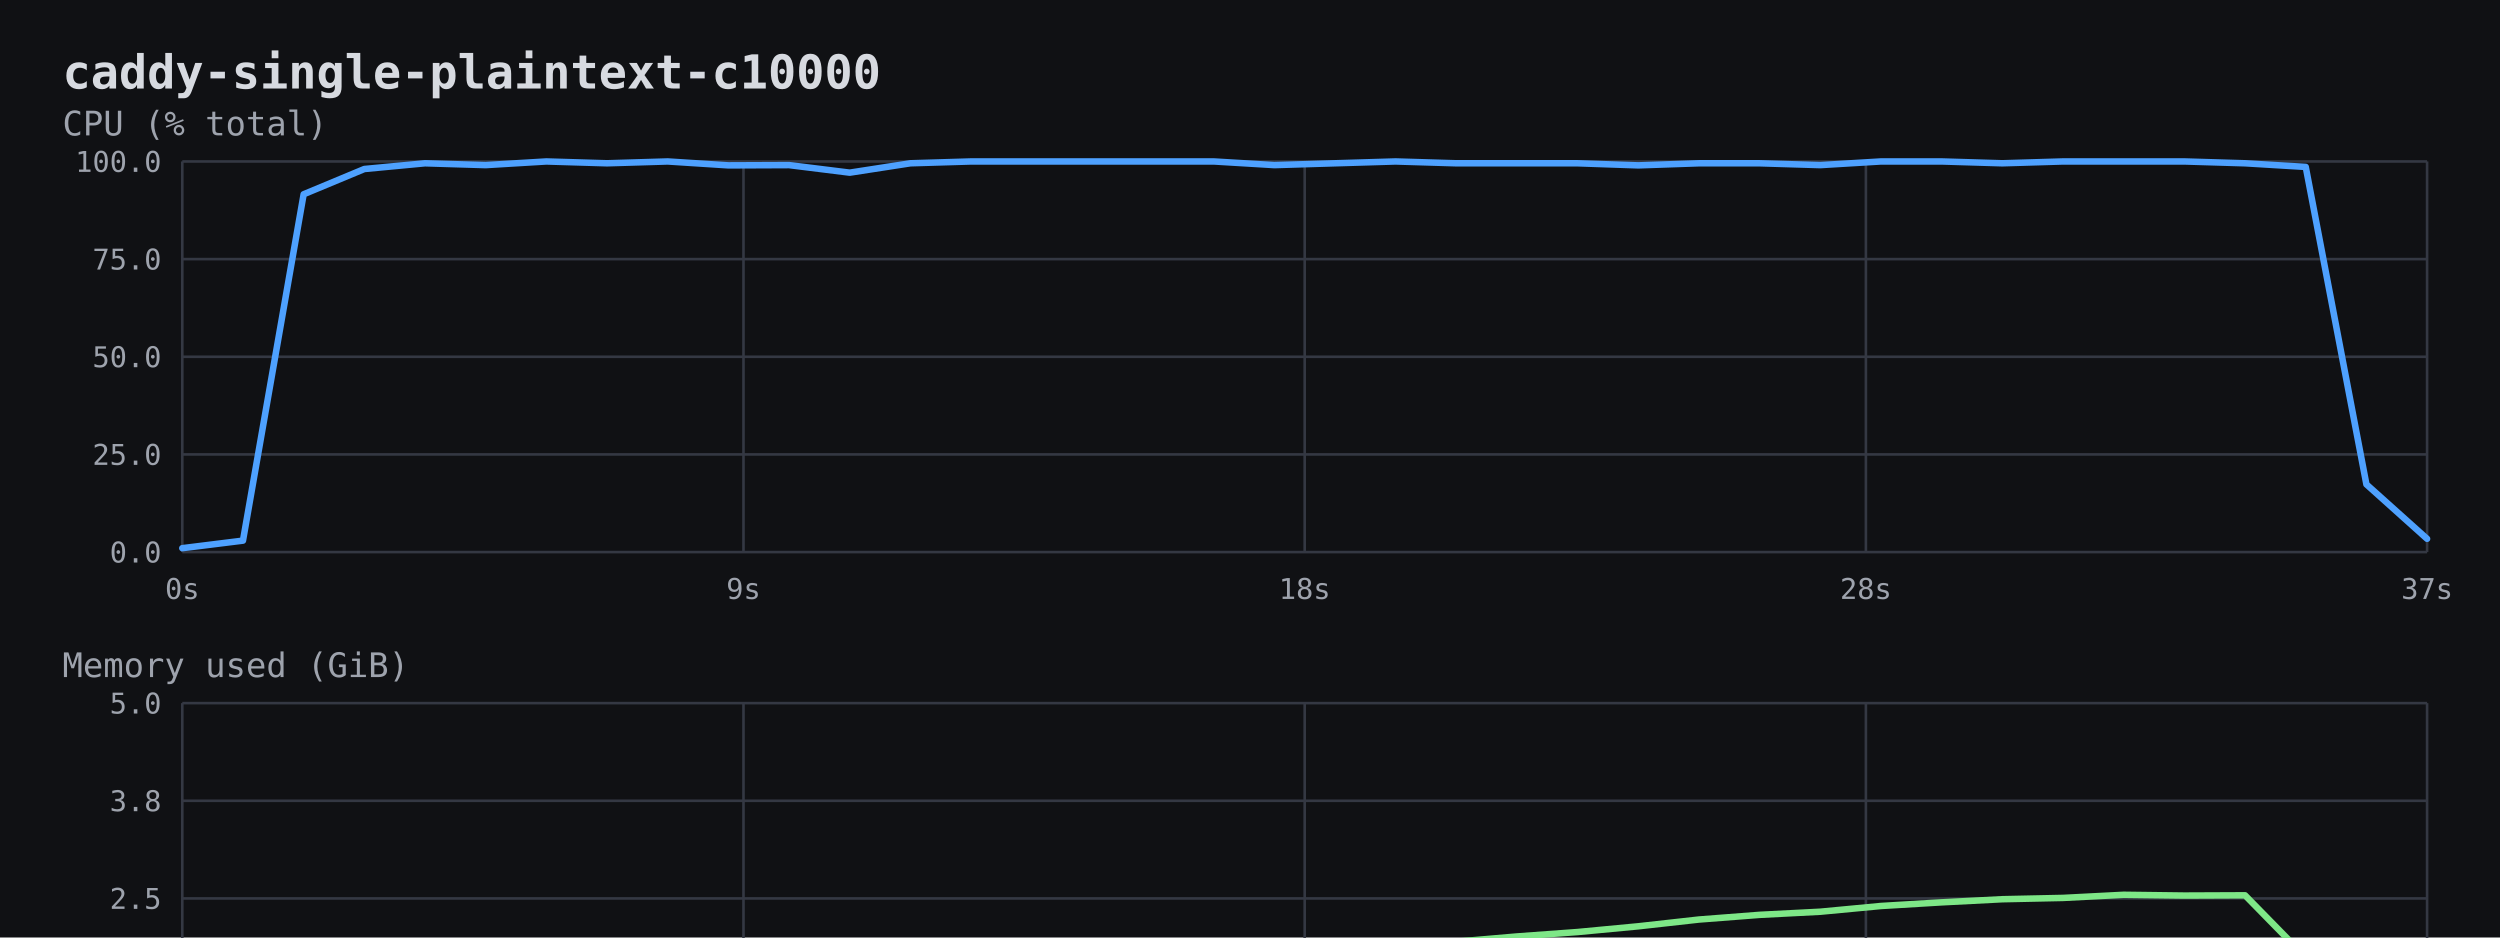
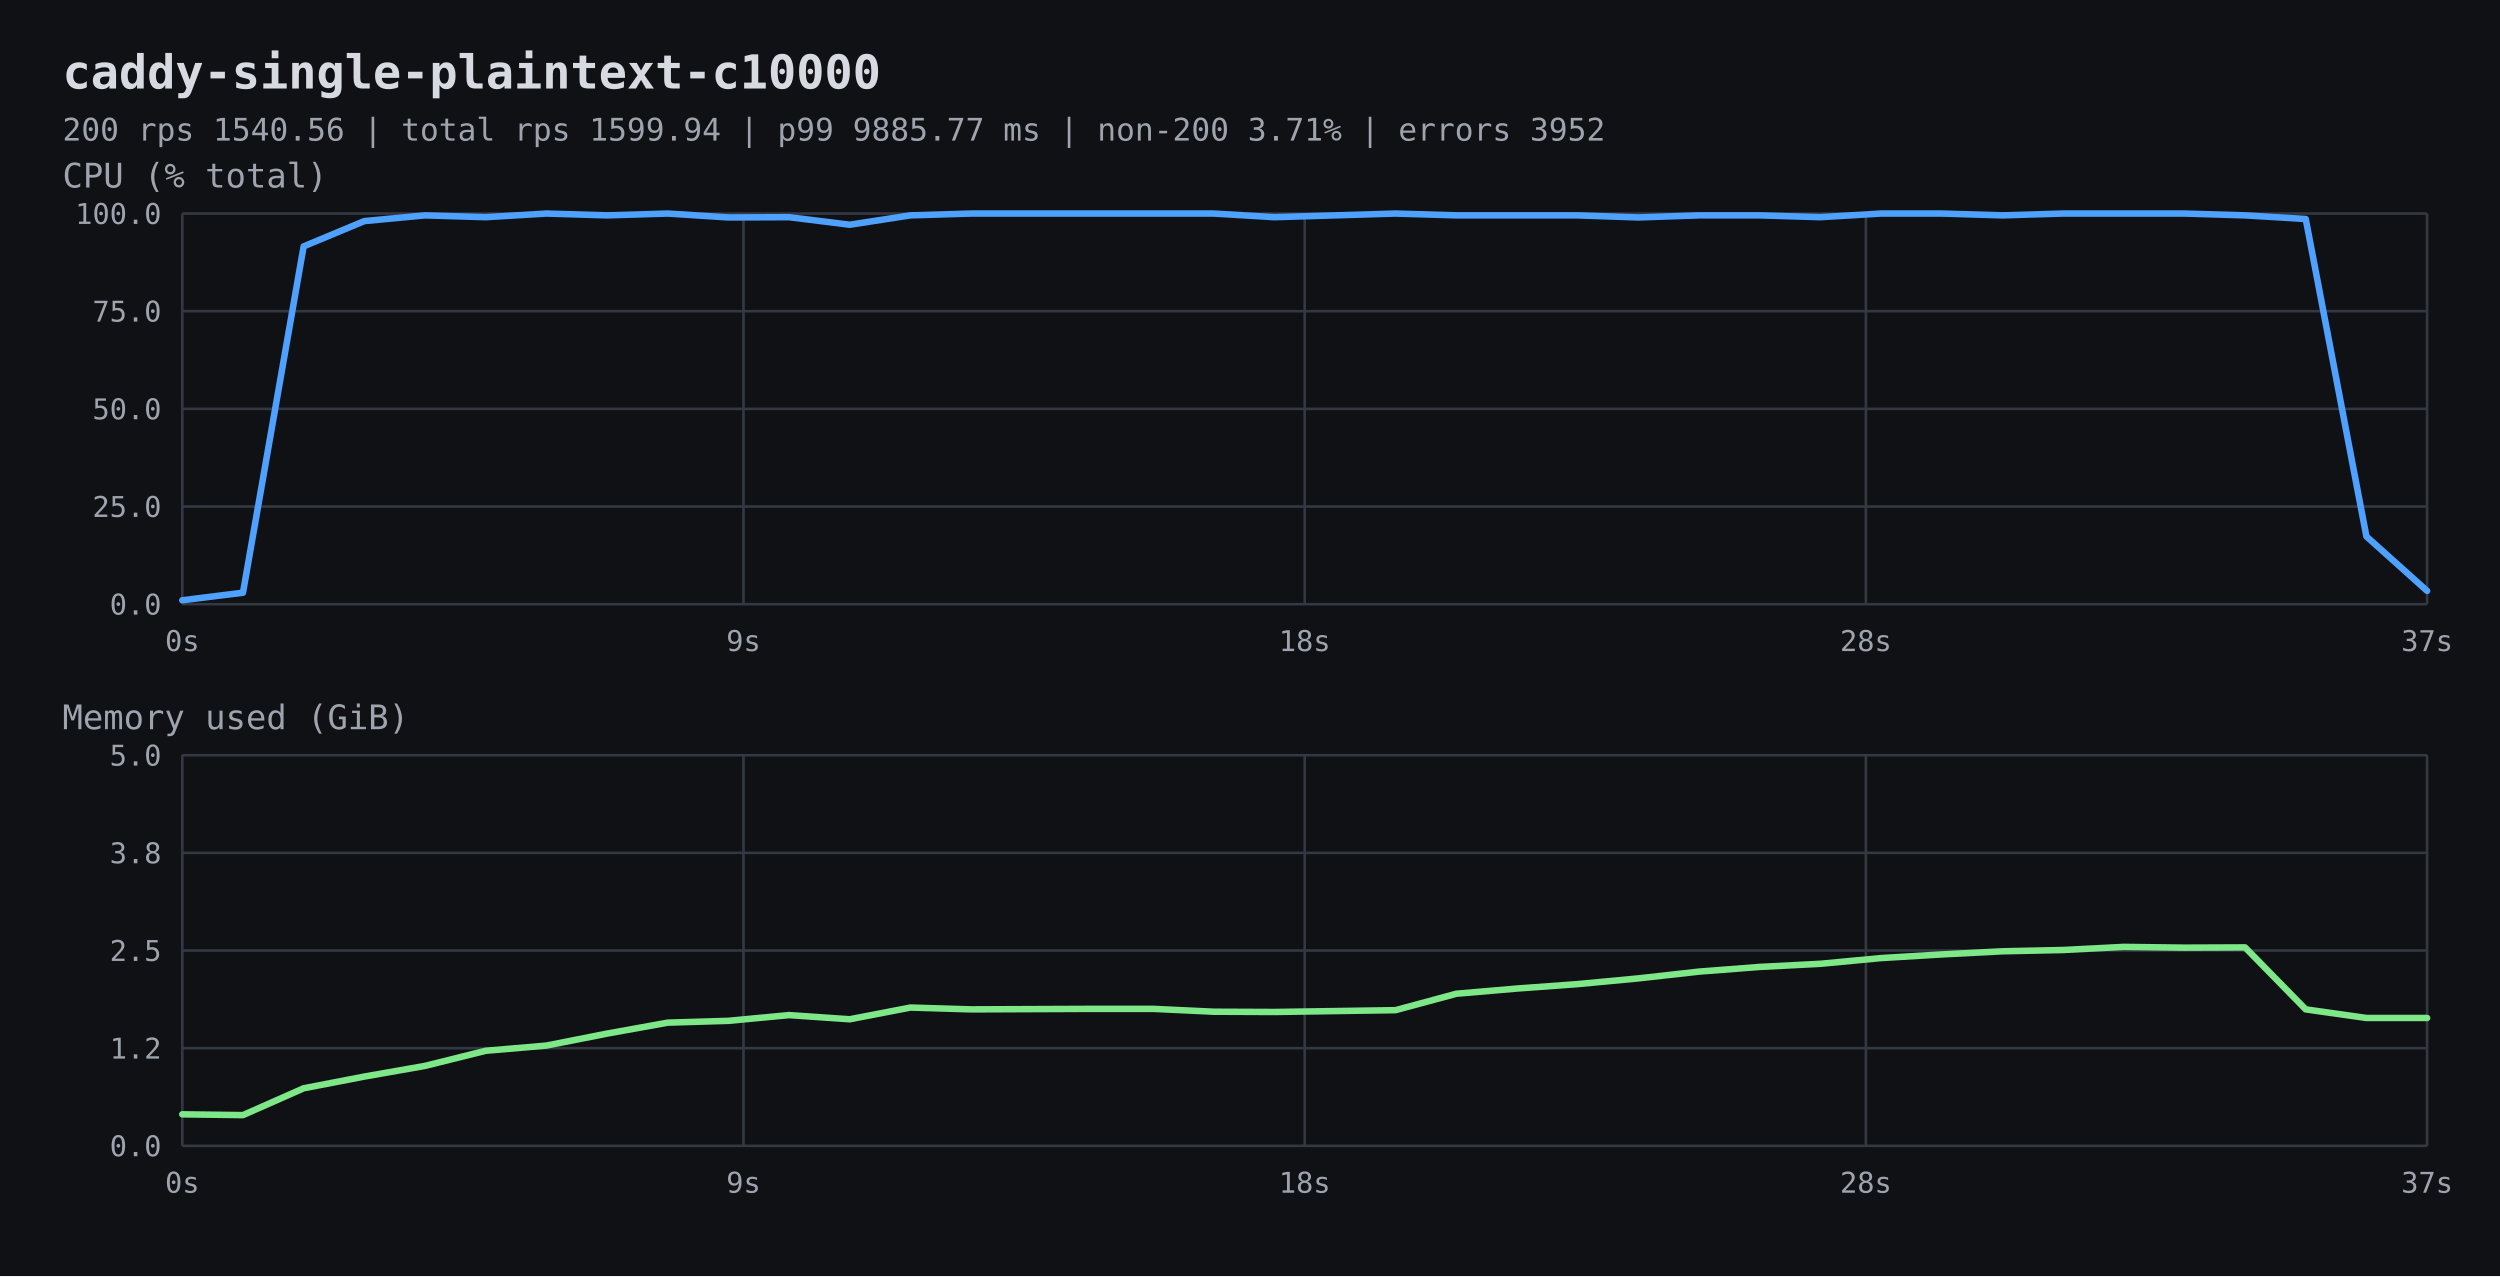
- <svg xmlns="http://www.w3.org/2000/svg" width="960" height="360" viewBox="0 0 960 360">
+ <svg xmlns="http://www.w3.org/2000/svg" width="960" height="490" viewBox="0 0 960 490">
  <rect width="100%" height="100%" fill="#101114" />
  <text x="24" y="34" fill="#d7dae0" font-family="ui-monospace, SFMono-Regular, Menlo, monospace" font-size="18" font-weight="700">caddy-single-plaintext-c10000</text>
-   <text x="24" y="52.0" fill="#9ea3ad" font-family="ui-monospace, SFMono-Regular, Menlo, monospace" font-size="13">CPU (% total)</text>
-   <line x1="70.0" y1="62.0" x2="932.0" y2="62.0" stroke="#343843" stroke-width="1" />
-   <text x="62.0" y="66.0" fill="#9ea3ad" font-family="ui-monospace, SFMono-Regular, Menlo, monospace" font-size="11" text-anchor="end">100.0</text>
-   <line x1="70.0" y1="99.5" x2="932.0" y2="99.5" stroke="#343843" stroke-width="1" />
-   <text x="62.0" y="103.5" fill="#9ea3ad" font-family="ui-monospace, SFMono-Regular, Menlo, monospace" font-size="11" text-anchor="end">75.0</text>
-   <line x1="70.0" y1="137.0" x2="932.0" y2="137.0" stroke="#343843" stroke-width="1" />
-   <text x="62.0" y="141.0" fill="#9ea3ad" font-family="ui-monospace, SFMono-Regular, Menlo, monospace" font-size="11" text-anchor="end">50.0</text>
-   <line x1="70.0" y1="174.5" x2="932.0" y2="174.5" stroke="#343843" stroke-width="1" />
-   <text x="62.0" y="178.5" fill="#9ea3ad" font-family="ui-monospace, SFMono-Regular, Menlo, monospace" font-size="11" text-anchor="end">25.0</text>
-   <line x1="70.0" y1="212.0" x2="932.0" y2="212.0" stroke="#343843" stroke-width="1" />
-   <text x="62.0" y="216.0" fill="#9ea3ad" font-family="ui-monospace, SFMono-Regular, Menlo, monospace" font-size="11" text-anchor="end">0.0</text>
-   <line x1="70.0" y1="62.0" x2="70.0" y2="212.0" stroke="#343843" stroke-width="1" />
-   <text x="70.0" y="230.0" fill="#9ea3ad" font-family="ui-monospace, SFMono-Regular, Menlo, monospace" font-size="11" text-anchor="middle">0s</text>
-   <line x1="285.5" y1="62.0" x2="285.5" y2="212.0" stroke="#343843" stroke-width="1" />
-   <text x="285.5" y="230.0" fill="#9ea3ad" font-family="ui-monospace, SFMono-Regular, Menlo, monospace" font-size="11" text-anchor="middle">9s</text>
-   <line x1="501.0" y1="62.0" x2="501.0" y2="212.0" stroke="#343843" stroke-width="1" />
-   <text x="501.0" y="230.0" fill="#9ea3ad" font-family="ui-monospace, SFMono-Regular, Menlo, monospace" font-size="11" text-anchor="middle">18s</text>
-   <line x1="716.5" y1="62.0" x2="716.5" y2="212.0" stroke="#343843" stroke-width="1" />
-   <text x="716.5" y="230.0" fill="#9ea3ad" font-family="ui-monospace, SFMono-Regular, Menlo, monospace" font-size="11" text-anchor="middle">28s</text>
-   <line x1="932.0" y1="62.0" x2="932.0" y2="212.0" stroke="#343843" stroke-width="1" />
-   <text x="932.0" y="230.0" fill="#9ea3ad" font-family="ui-monospace, SFMono-Regular, Menlo, monospace" font-size="11" text-anchor="middle">37s</text>
-   <path d="M 70.0 210.5 L 93.3 207.6 L 116.6 74.6 L 139.9 64.9 L 163.2 62.7 L 186.5 63.4 L 209.8 62.0 L 233.1 62.7 L 256.4 62.0 L 279.7 63.5 L 303.0 63.4 L 326.3 66.3 L 349.6 62.7 L 372.9 62.0 L 396.2 62.0 L 419.5 62.0 L 442.8 62.0 L 466.1 62.0 L 489.4 63.4 L 535.9 62.0 L 559.2 62.7 L 582.5 62.7 L 605.8 62.7 L 629.1 63.5 L 652.4 62.7 L 675.7 62.7 L 699.0 63.4 L 722.3 62.0 L 745.6 62.0 L 768.9 62.7 L 792.2 62.0 L 815.5 62.0 L 838.8 62.0 L 862.1 62.7 L 885.4 64.1 L 908.7 186.0 L 932.0 206.9" fill="none" stroke="#4ea1ff" stroke-width="2.5" stroke-linejoin="round" stroke-linecap="round" />
-   <text x="24" y="260.0" fill="#9ea3ad" font-family="ui-monospace, SFMono-Regular, Menlo, monospace" font-size="13">Memory used (GiB)</text>
-   <line x1="70.0" y1="270.0" x2="932.0" y2="270.0" stroke="#343843" stroke-width="1" />
-   <text x="62.0" y="274.0" fill="#9ea3ad" font-family="ui-monospace, SFMono-Regular, Menlo, monospace" font-size="11" text-anchor="end">5.0</text>
-   <line x1="70.0" y1="307.5" x2="932.0" y2="307.5" stroke="#343843" stroke-width="1" />
-   <text x="62.0" y="311.5" fill="#9ea3ad" font-family="ui-monospace, SFMono-Regular, Menlo, monospace" font-size="11" text-anchor="end">3.8</text>
-   <line x1="70.0" y1="345.0" x2="932.0" y2="345.0" stroke="#343843" stroke-width="1" />
-   <text x="62.0" y="349.0" fill="#9ea3ad" font-family="ui-monospace, SFMono-Regular, Menlo, monospace" font-size="11" text-anchor="end">2.5</text>
-   <line x1="70.0" y1="382.5" x2="932.0" y2="382.5" stroke="#343843" stroke-width="1" />
-   <text x="62.0" y="386.5" fill="#9ea3ad" font-family="ui-monospace, SFMono-Regular, Menlo, monospace" font-size="11" text-anchor="end">1.2</text>
-   <line x1="70.0" y1="420.0" x2="932.0" y2="420.0" stroke="#343843" stroke-width="1" />
-   <text x="62.0" y="424.0" fill="#9ea3ad" font-family="ui-monospace, SFMono-Regular, Menlo, monospace" font-size="11" text-anchor="end">0.0</text>
-   <line x1="70.0" y1="270.0" x2="70.0" y2="420.0" stroke="#343843" stroke-width="1" />
-   <text x="70.0" y="438.0" fill="#9ea3ad" font-family="ui-monospace, SFMono-Regular, Menlo, monospace" font-size="11" text-anchor="middle">0s</text>
-   <line x1="285.5" y1="270.0" x2="285.5" y2="420.0" stroke="#343843" stroke-width="1" />
-   <text x="285.5" y="438.0" fill="#9ea3ad" font-family="ui-monospace, SFMono-Regular, Menlo, monospace" font-size="11" text-anchor="middle">9s</text>
-   <line x1="501.0" y1="270.0" x2="501.0" y2="420.0" stroke="#343843" stroke-width="1" />
-   <text x="501.0" y="438.0" fill="#9ea3ad" font-family="ui-monospace, SFMono-Regular, Menlo, monospace" font-size="11" text-anchor="middle">18s</text>
-   <line x1="716.5" y1="270.0" x2="716.5" y2="420.0" stroke="#343843" stroke-width="1" />
-   <text x="716.5" y="438.0" fill="#9ea3ad" font-family="ui-monospace, SFMono-Regular, Menlo, monospace" font-size="11" text-anchor="middle">28s</text>
-   <line x1="932.0" y1="270.0" x2="932.0" y2="420.0" stroke="#343843" stroke-width="1" />
-   <text x="932.0" y="438.0" fill="#9ea3ad" font-family="ui-monospace, SFMono-Regular, Menlo, monospace" font-size="11" text-anchor="middle">37s</text>
-   <path d="M 70.0 407.9 L 93.3 408.2 L 116.6 397.9 L 139.9 393.4 L 163.2 389.3 L 186.5 383.5 L 209.8 381.5 L 233.1 376.9 L 256.4 372.7 L 279.7 372.0 L 303.0 369.8 L 326.3 371.4 L 349.6 366.9 L 372.9 367.6 L 396.2 367.5 L 419.5 367.4 L 442.8 367.4 L 466.1 368.5 L 489.4 368.6 L 535.9 367.9 L 559.2 361.6 L 582.5 359.6 L 605.8 357.9 L 629.1 355.7 L 652.4 353.1 L 675.7 351.3 L 699.0 350.1 L 722.3 347.9 L 745.6 346.5 L 768.9 345.3 L 792.2 344.8 L 815.5 343.6 L 838.8 343.9 L 862.1 343.8 L 885.4 367.6 L 908.7 370.9 L 932.0 370.9" fill="none" stroke="#7ee787" stroke-width="2.5" stroke-linejoin="round" stroke-linecap="round" />
+   <text x="24" y="54" fill="#9ea3ad" font-family="ui-monospace, SFMono-Regular, Menlo, monospace" font-size="12">200 rps 1540.56 | total rps 1599.94 | p99 9885.77 ms | non-200 3.71% | errors 3952</text>
+   <text x="24" y="72.0" fill="#9ea3ad" font-family="ui-monospace, SFMono-Regular, Menlo, monospace" font-size="13">CPU (% total)</text>
+   <line x1="70.0" y1="82.0" x2="932.0" y2="82.0" stroke="#343843" stroke-width="1" />
+   <text x="62.0" y="86.0" fill="#9ea3ad" font-family="ui-monospace, SFMono-Regular, Menlo, monospace" font-size="11" text-anchor="end">100.0</text>
+   <line x1="70.0" y1="119.5" x2="932.0" y2="119.5" stroke="#343843" stroke-width="1" />
+   <text x="62.0" y="123.5" fill="#9ea3ad" font-family="ui-monospace, SFMono-Regular, Menlo, monospace" font-size="11" text-anchor="end">75.0</text>
+   <line x1="70.0" y1="157.0" x2="932.0" y2="157.0" stroke="#343843" stroke-width="1" />
+   <text x="62.0" y="161.0" fill="#9ea3ad" font-family="ui-monospace, SFMono-Regular, Menlo, monospace" font-size="11" text-anchor="end">50.0</text>
+   <line x1="70.0" y1="194.5" x2="932.0" y2="194.5" stroke="#343843" stroke-width="1" />
+   <text x="62.0" y="198.5" fill="#9ea3ad" font-family="ui-monospace, SFMono-Regular, Menlo, monospace" font-size="11" text-anchor="end">25.0</text>
+   <line x1="70.0" y1="232.0" x2="932.0" y2="232.0" stroke="#343843" stroke-width="1" />
+   <text x="62.0" y="236.0" fill="#9ea3ad" font-family="ui-monospace, SFMono-Regular, Menlo, monospace" font-size="11" text-anchor="end">0.0</text>
+   <line x1="70.0" y1="82.0" x2="70.0" y2="232.0" stroke="#343843" stroke-width="1" />
+   <text x="70.0" y="250.0" fill="#9ea3ad" font-family="ui-monospace, SFMono-Regular, Menlo, monospace" font-size="11" text-anchor="middle">0s</text>
+   <line x1="285.5" y1="82.0" x2="285.5" y2="232.0" stroke="#343843" stroke-width="1" />
+   <text x="285.5" y="250.0" fill="#9ea3ad" font-family="ui-monospace, SFMono-Regular, Menlo, monospace" font-size="11" text-anchor="middle">9s</text>
+   <line x1="501.0" y1="82.0" x2="501.0" y2="232.0" stroke="#343843" stroke-width="1" />
+   <text x="501.0" y="250.0" fill="#9ea3ad" font-family="ui-monospace, SFMono-Regular, Menlo, monospace" font-size="11" text-anchor="middle">18s</text>
+   <line x1="716.5" y1="82.0" x2="716.5" y2="232.0" stroke="#343843" stroke-width="1" />
+   <text x="716.5" y="250.0" fill="#9ea3ad" font-family="ui-monospace, SFMono-Regular, Menlo, monospace" font-size="11" text-anchor="middle">28s</text>
+   <line x1="932.0" y1="82.0" x2="932.0" y2="232.0" stroke="#343843" stroke-width="1" />
+   <text x="932.0" y="250.0" fill="#9ea3ad" font-family="ui-monospace, SFMono-Regular, Menlo, monospace" font-size="11" text-anchor="middle">37s</text>
+   <path d="M 70.0 230.5 L 93.3 227.6 L 116.6 94.6 L 139.9 84.9 L 163.2 82.7 L 186.5 83.4 L 209.8 82.0 L 233.1 82.7 L 256.4 82.0 L 279.7 83.5 L 303.0 83.4 L 326.3 86.3 L 349.6 82.7 L 372.9 82.0 L 396.2 82.0 L 419.5 82.0 L 442.8 82.0 L 466.1 82.0 L 489.4 83.4 L 535.9 82.0 L 559.2 82.7 L 582.5 82.7 L 605.8 82.7 L 629.1 83.5 L 652.4 82.7 L 675.7 82.7 L 699.0 83.4 L 722.3 82.0 L 745.6 82.0 L 768.9 82.7 L 792.2 82.0 L 815.5 82.0 L 838.8 82.0 L 862.1 82.7 L 885.4 84.1 L 908.7 206.0 L 932.0 226.9" fill="none" stroke="#4ea1ff" stroke-width="2.5" stroke-linejoin="round" stroke-linecap="round" />
+   <text x="24" y="280.0" fill="#9ea3ad" font-family="ui-monospace, SFMono-Regular, Menlo, monospace" font-size="13">Memory used (GiB)</text>
+   <line x1="70.0" y1="290.0" x2="932.0" y2="290.0" stroke="#343843" stroke-width="1" />
+   <text x="62.0" y="294.0" fill="#9ea3ad" font-family="ui-monospace, SFMono-Regular, Menlo, monospace" font-size="11" text-anchor="end">5.0</text>
+   <line x1="70.0" y1="327.5" x2="932.0" y2="327.5" stroke="#343843" stroke-width="1" />
+   <text x="62.0" y="331.5" fill="#9ea3ad" font-family="ui-monospace, SFMono-Regular, Menlo, monospace" font-size="11" text-anchor="end">3.8</text>
+   <line x1="70.0" y1="365.0" x2="932.0" y2="365.0" stroke="#343843" stroke-width="1" />
+   <text x="62.0" y="369.0" fill="#9ea3ad" font-family="ui-monospace, SFMono-Regular, Menlo, monospace" font-size="11" text-anchor="end">2.5</text>
+   <line x1="70.0" y1="402.5" x2="932.0" y2="402.5" stroke="#343843" stroke-width="1" />
+   <text x="62.0" y="406.5" fill="#9ea3ad" font-family="ui-monospace, SFMono-Regular, Menlo, monospace" font-size="11" text-anchor="end">1.2</text>
+   <line x1="70.0" y1="440.0" x2="932.0" y2="440.0" stroke="#343843" stroke-width="1" />
+   <text x="62.0" y="444.0" fill="#9ea3ad" font-family="ui-monospace, SFMono-Regular, Menlo, monospace" font-size="11" text-anchor="end">0.0</text>
+   <line x1="70.0" y1="290.0" x2="70.0" y2="440.0" stroke="#343843" stroke-width="1" />
+   <text x="70.0" y="458.0" fill="#9ea3ad" font-family="ui-monospace, SFMono-Regular, Menlo, monospace" font-size="11" text-anchor="middle">0s</text>
+   <line x1="285.5" y1="290.0" x2="285.5" y2="440.0" stroke="#343843" stroke-width="1" />
+   <text x="285.5" y="458.0" fill="#9ea3ad" font-family="ui-monospace, SFMono-Regular, Menlo, monospace" font-size="11" text-anchor="middle">9s</text>
+   <line x1="501.0" y1="290.0" x2="501.0" y2="440.0" stroke="#343843" stroke-width="1" />
+   <text x="501.0" y="458.0" fill="#9ea3ad" font-family="ui-monospace, SFMono-Regular, Menlo, monospace" font-size="11" text-anchor="middle">18s</text>
+   <line x1="716.5" y1="290.0" x2="716.5" y2="440.0" stroke="#343843" stroke-width="1" />
+   <text x="716.5" y="458.0" fill="#9ea3ad" font-family="ui-monospace, SFMono-Regular, Menlo, monospace" font-size="11" text-anchor="middle">28s</text>
+   <line x1="932.0" y1="290.0" x2="932.0" y2="440.0" stroke="#343843" stroke-width="1" />
+   <text x="932.0" y="458.0" fill="#9ea3ad" font-family="ui-monospace, SFMono-Regular, Menlo, monospace" font-size="11" text-anchor="middle">37s</text>
+   <path d="M 70.0 427.9 L 93.3 428.2 L 116.6 417.9 L 139.9 413.4 L 163.2 409.3 L 186.5 403.5 L 209.8 401.5 L 233.1 396.9 L 256.4 392.7 L 279.7 392.0 L 303.0 389.8 L 326.3 391.4 L 349.6 386.9 L 372.9 387.6 L 396.2 387.5 L 419.5 387.4 L 442.8 387.4 L 466.1 388.5 L 489.4 388.6 L 535.9 387.9 L 559.2 381.6 L 582.5 379.6 L 605.8 377.9 L 629.1 375.7 L 652.4 373.1 L 675.7 371.3 L 699.0 370.1 L 722.3 367.9 L 745.6 366.5 L 768.9 365.3 L 792.2 364.8 L 815.5 363.6 L 838.8 363.9 L 862.1 363.8 L 885.4 387.6 L 908.7 390.9 L 932.0 390.9" fill="none" stroke="#7ee787" stroke-width="2.5" stroke-linejoin="round" stroke-linecap="round" />
</svg>
